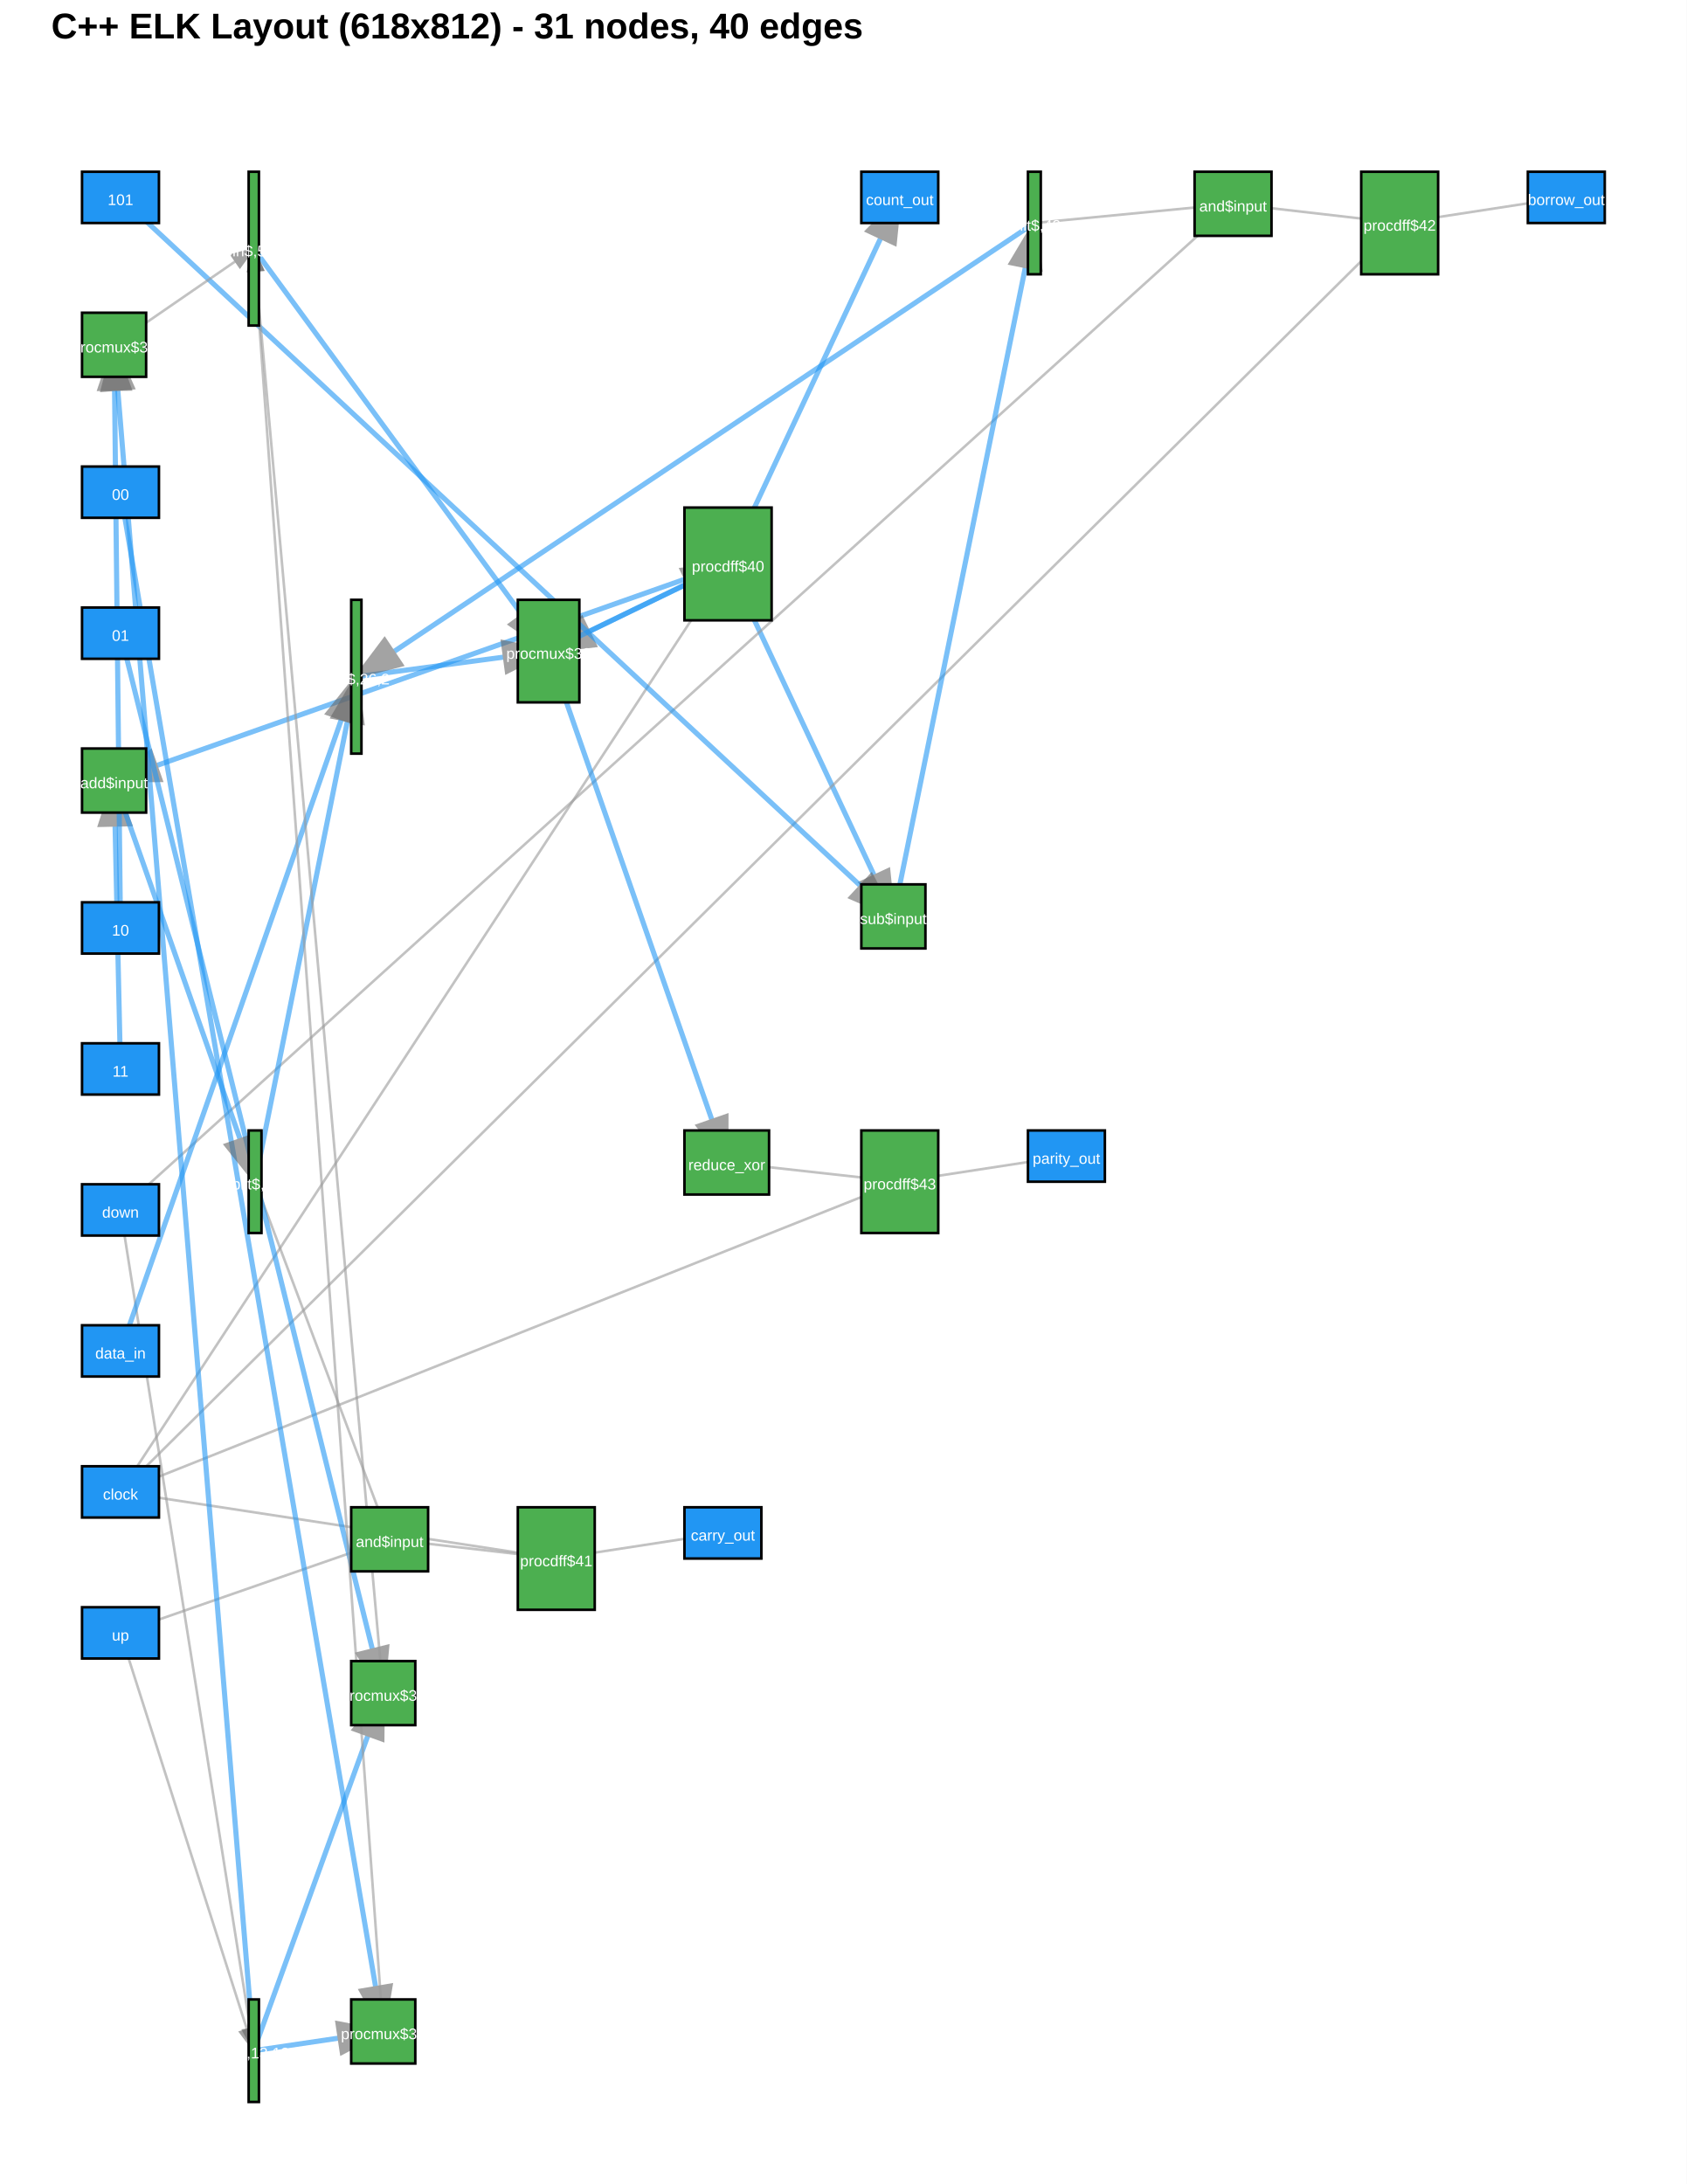
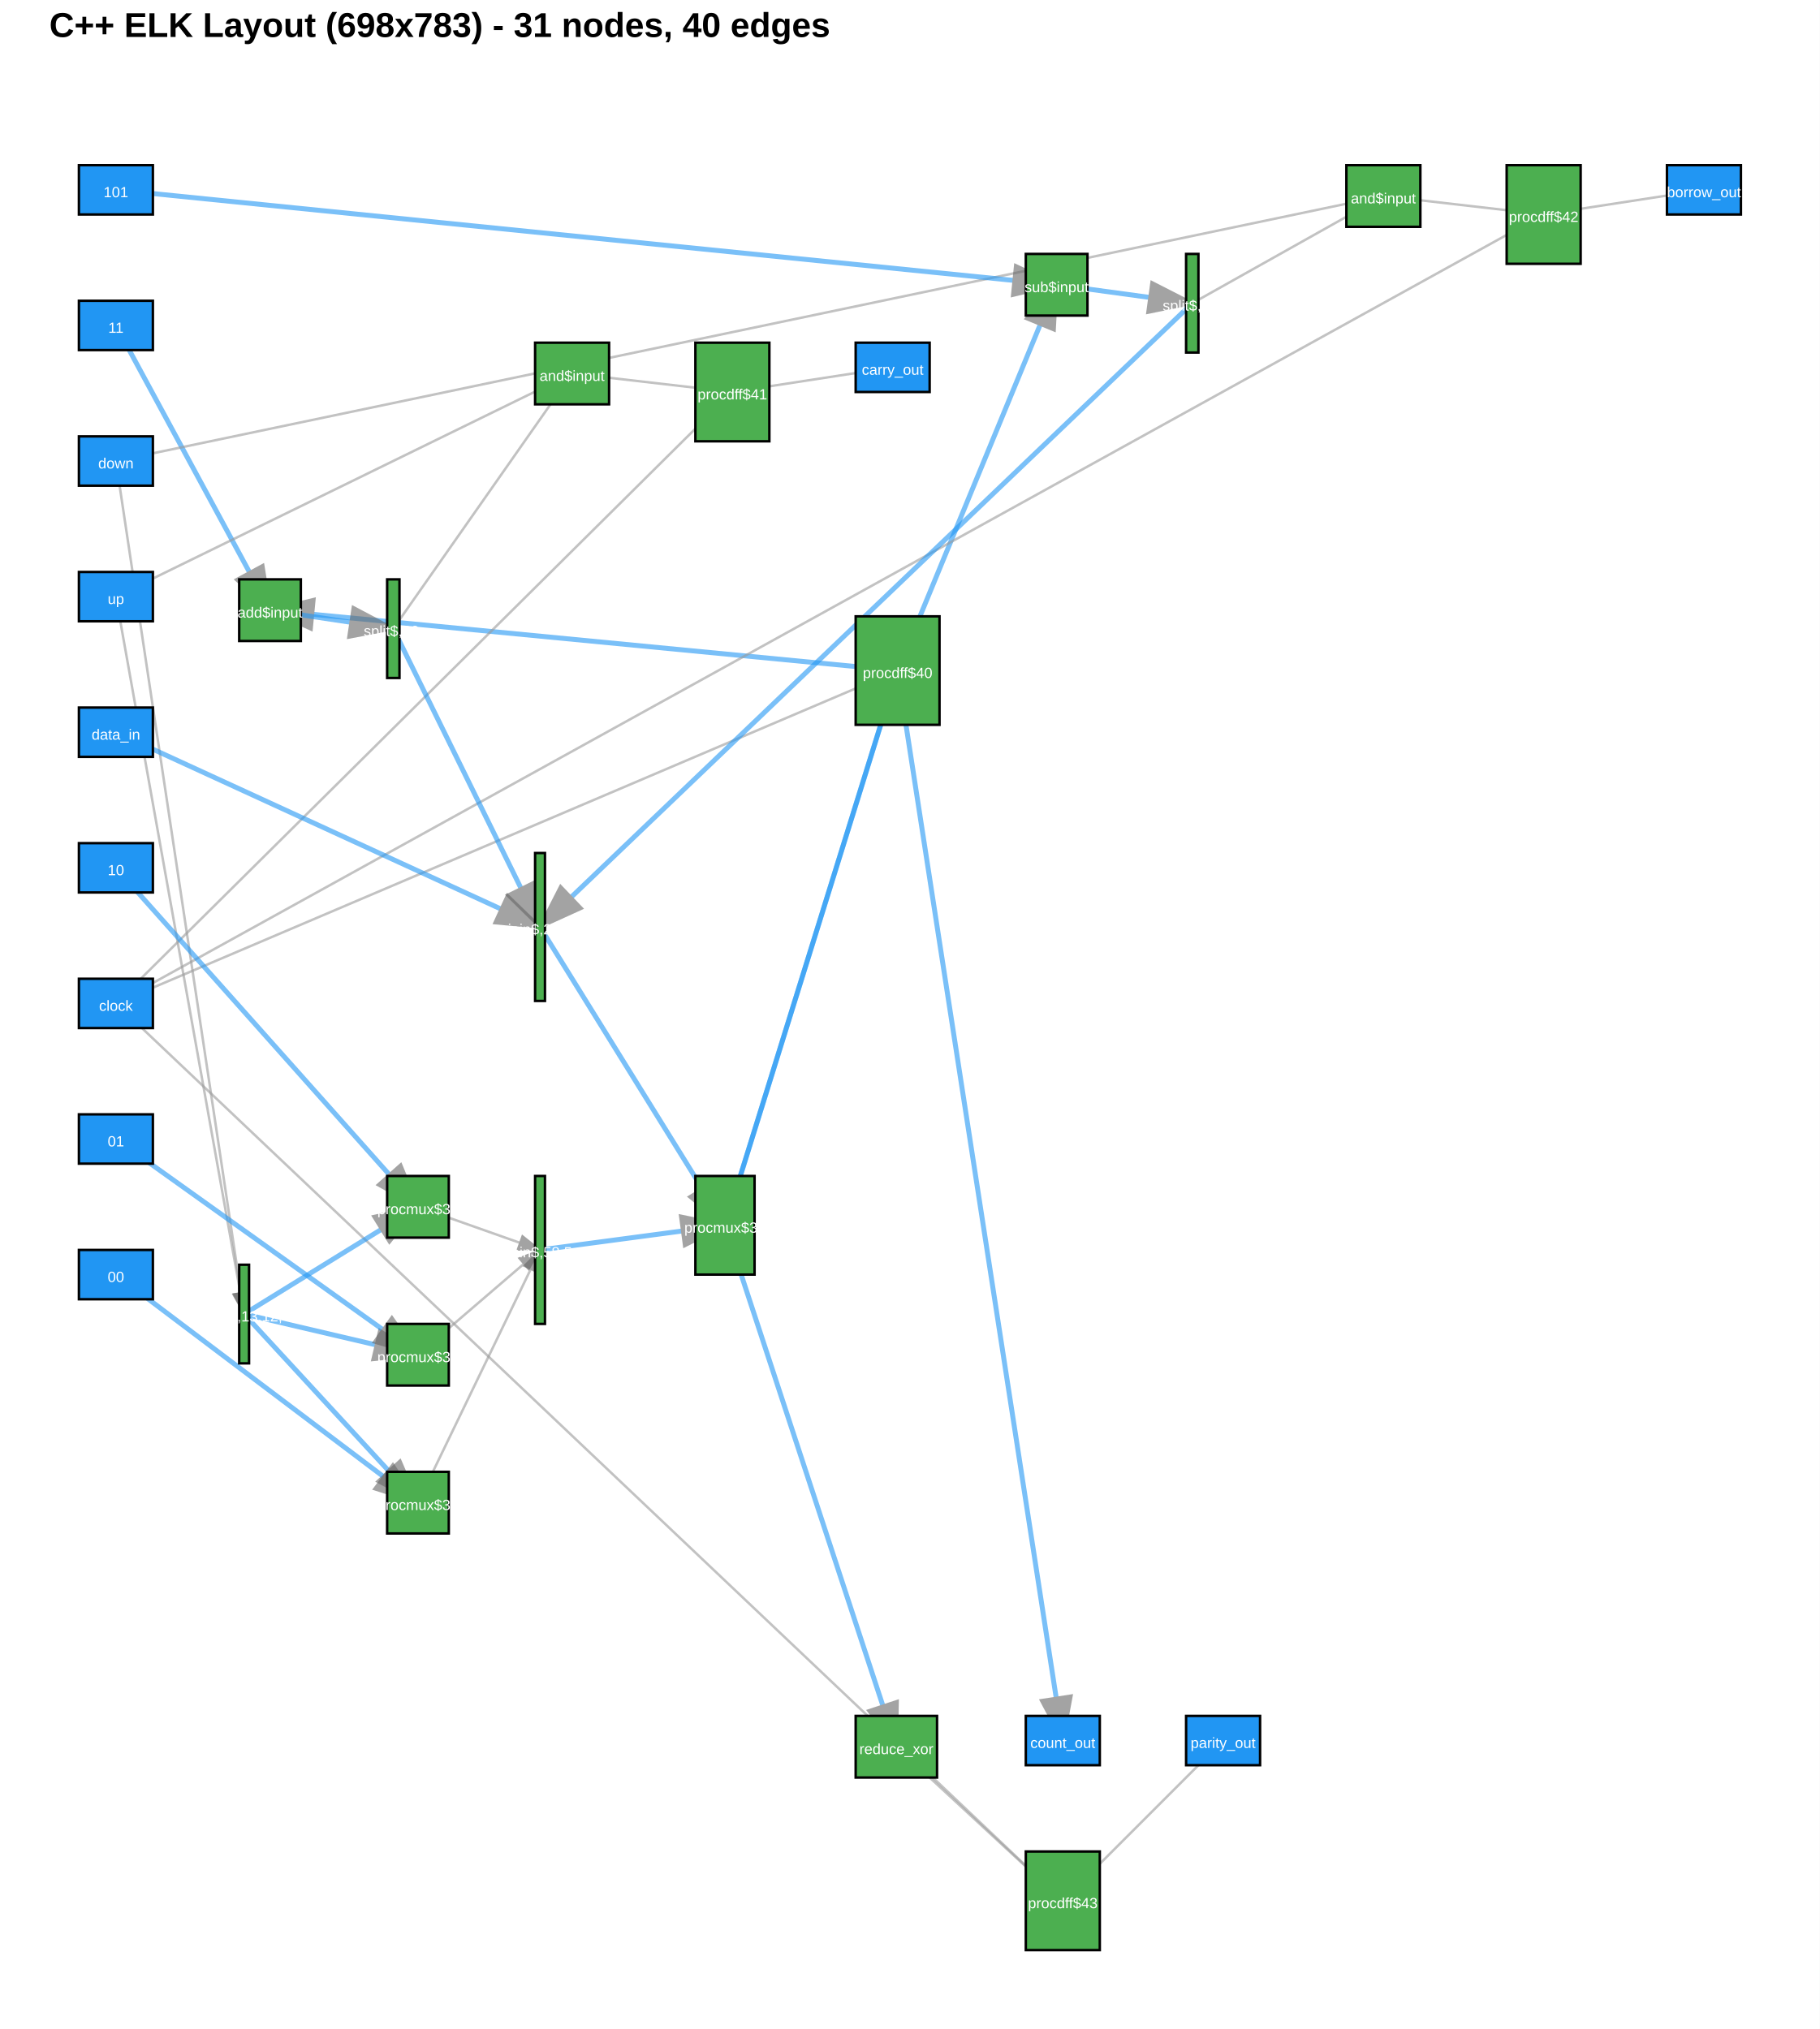
- <svg xmlns="http://www.w3.org/2000/svg" width="658" height="852">
+ <svg xmlns="http://www.w3.org/2000/svg" width="738" height="823">
  <defs>
    <marker id="arrowhead" markerWidth="10" markerHeight="7" refX="9" refY="3.5" orient="auto">
      <polygon points="0 0, 10 3.5, 0 7" fill="#666" />
    </marker>
  </defs>
  <rect width="100%" height="100%" fill="white" />
  <g transform="translate(20, 20)">
-     <text x="0" y="-5" font-family="Arial" font-size="14" font-weight="bold">C++ ELK Layout (618x812) - 31 nodes, 40 edges</text>
+     <text x="0" y="-5" font-family="Arial" font-size="14" font-weight="bold">C++ ELK Layout (698x783) - 31 nodes, 40 edges</text>
    <g id="edges">
-       <line x1="264" y1="200" x2="24.5" y2="284.5" stroke="#2196F3" stroke-width="2" marker-end="url(#arrowhead)" opacity="0.6" />
-       <line x1="264" y1="200" x2="194" y2="234" stroke="#2196F3" stroke-width="2" marker-end="url(#arrowhead)" opacity="0.6" />
-       <line x1="264" y1="200" x2="328.5" y2="337.5" stroke="#2196F3" stroke-width="2" marker-end="url(#arrowhead)" opacity="0.6" />
-       <line x1="264" y1="200" x2="331" y2="57" stroke="#2196F3" stroke-width="2" marker-end="url(#arrowhead)" opacity="0.6" />
-       <line x1="27" y1="397" x2="24.5" y2="284.5" stroke="#2196F3" stroke-width="2" marker-end="url(#arrowhead)" opacity="0.6" />
-       <line x1="27" y1="617" x2="132" y2="580.5" stroke="#999" stroke-width="1" marker-end="url(#arrowhead)" opacity="0.6" />
-       <line x1="27" y1="617" x2="79" y2="780" stroke="#999" stroke-width="1" marker-end="url(#arrowhead)" opacity="0.6" />
-       <line x1="79.5" y1="441" x2="132" y2="580.5" stroke="#999" stroke-width="1" marker-end="url(#arrowhead)" opacity="0.6" />
-       <line x1="27" y1="452" x2="461" y2="59.5" stroke="#999" stroke-width="1" marker-end="url(#arrowhead)" opacity="0.6" />
-       <line x1="27" y1="452" x2="79" y2="780" stroke="#999" stroke-width="1" marker-end="url(#arrowhead)" opacity="0.6" />
-       <line x1="383.5" y1="67" x2="461" y2="59.5" stroke="#999" stroke-width="1" marker-end="url(#arrowhead)" opacity="0.6" />
-       <line x1="27" y1="562" x2="264" y2="200" stroke="#999" stroke-width="1" marker-end="url(#arrowhead)" opacity="0.6" />
-       <line x1="27" y1="562" x2="197" y2="588" stroke="#999" stroke-width="1" marker-end="url(#arrowhead)" opacity="0.6" />
-       <line x1="27" y1="562" x2="526" y2="67" stroke="#999" stroke-width="1" marker-end="url(#arrowhead)" opacity="0.6" />
-       <line x1="27" y1="562" x2="331" y2="441" stroke="#999" stroke-width="1" marker-end="url(#arrowhead)" opacity="0.6" />
-       <line x1="194" y1="234" x2="264" y2="200" stroke="#2196F3" stroke-width="2" marker-end="url(#arrowhead)" opacity="0.6" />
-       <line x1="194" y1="234" x2="263.5" y2="433.5" stroke="#2196F3" stroke-width="2" marker-end="url(#arrowhead)" opacity="0.6" />
-       <line x1="132" y1="580.5" x2="197" y2="588" stroke="#999" stroke-width="1" marker-end="url(#arrowhead)" opacity="0.6" />
-       <line x1="461" y1="59.5" x2="526" y2="67" stroke="#999" stroke-width="1" marker-end="url(#arrowhead)" opacity="0.6" />
-       <line x1="263.5" y1="433.5" x2="331" y2="441" stroke="#999" stroke-width="1" marker-end="url(#arrowhead)" opacity="0.6" />
-       <line x1="119" y1="244" x2="194" y2="234" stroke="#2196F3" stroke-width="2" marker-end="url(#arrowhead)" opacity="0.6" />
-       <line x1="79" y1="77" x2="194" y2="234" stroke="#2196F3" stroke-width="2" marker-end="url(#arrowhead)" opacity="0.6" />
-       <line x1="79" y1="780" x2="24.5" y2="114.5" stroke="#2196F3" stroke-width="2" marker-end="url(#arrowhead)" opacity="0.6" />
-       <line x1="79" y1="780" x2="129.5" y2="640.5" stroke="#2196F3" stroke-width="2" marker-end="url(#arrowhead)" opacity="0.6" />
-       <line x1="79" y1="780" x2="129.5" y2="772.5" stroke="#2196F3" stroke-width="2" marker-end="url(#arrowhead)" opacity="0.6" />
-       <line x1="27" y1="342" x2="24.5" y2="114.5" stroke="#2196F3" stroke-width="2" marker-end="url(#arrowhead)" opacity="0.6" />
-       <line x1="27" y1="227" x2="129.5" y2="640.5" stroke="#2196F3" stroke-width="2" marker-end="url(#arrowhead)" opacity="0.6" />
-       <line x1="27" y1="172" x2="129.5" y2="772.5" stroke="#2196F3" stroke-width="2" marker-end="url(#arrowhead)" opacity="0.6" />
-       <line x1="27" y1="57" x2="328.5" y2="337.5" stroke="#2196F3" stroke-width="2" marker-end="url(#arrowhead)" opacity="0.6" />
-       <line x1="197" y1="588" x2="262" y2="578" stroke="#999" stroke-width="1" marker-end="url(#arrowhead)" opacity="0.6" />
-       <line x1="526" y1="67" x2="591" y2="57" stroke="#999" stroke-width="1" marker-end="url(#arrowhead)" opacity="0.6" />
-       <line x1="331" y1="441" x2="396" y2="431" stroke="#999" stroke-width="1" marker-end="url(#arrowhead)" opacity="0.6" />
-       <line x1="79.5" y1="441" x2="119" y2="244" stroke="#2196F3" stroke-width="2" marker-end="url(#arrowhead)" opacity="0.6" />
-       <line x1="383.5" y1="67" x2="119" y2="244" stroke="#2196F3" stroke-width="2" marker-end="url(#arrowhead)" opacity="0.6" />
-       <line x1="27" y1="507" x2="119" y2="244" stroke="#2196F3" stroke-width="2" marker-end="url(#arrowhead)" opacity="0.6" />
-       <line x1="24.5" y1="114.5" x2="79" y2="77" stroke="#999" stroke-width="1" marker-end="url(#arrowhead)" opacity="0.6" />
-       <line x1="129.5" y1="640.5" x2="79" y2="77" stroke="#999" stroke-width="1" marker-end="url(#arrowhead)" opacity="0.6" />
-       <line x1="129.5" y1="772.5" x2="79" y2="77" stroke="#999" stroke-width="1" marker-end="url(#arrowhead)" opacity="0.6" />
-       <line x1="24.5" y1="284.5" x2="79.5" y2="441" stroke="#2196F3" stroke-width="2" marker-end="url(#arrowhead)" opacity="0.6" />
-       <line x1="328.5" y1="337.5" x2="383.5" y2="67" stroke="#2196F3" stroke-width="2" marker-end="url(#arrowhead)" opacity="0.6" />
+       <line x1="344" y1="252" x2="89.5" y2="227.5" stroke="#2196F3" stroke-width="2" marker-end="url(#arrowhead)" opacity="0.6" />
+       <line x1="344" y1="252" x2="274" y2="477" stroke="#2196F3" stroke-width="2" marker-end="url(#arrowhead)" opacity="0.6" />
+       <line x1="344" y1="252" x2="408.5" y2="95.5" stroke="#2196F3" stroke-width="2" marker-end="url(#arrowhead)" opacity="0.6" />
+       <line x1="344" y1="252" x2="411" y2="686" stroke="#2196F3" stroke-width="2" marker-end="url(#arrowhead)" opacity="0.6" />
+       <line x1="27" y1="112" x2="89.5" y2="227.5" stroke="#2196F3" stroke-width="2" marker-end="url(#arrowhead)" opacity="0.6" />
+       <line x1="27" y1="222" x2="212" y2="131.5" stroke="#999" stroke-width="1" marker-end="url(#arrowhead)" opacity="0.6" />
+       <line x1="27" y1="222" x2="79" y2="513" stroke="#999" stroke-width="1" marker-end="url(#arrowhead)" opacity="0.6" />
+       <line x1="139.5" y1="235" x2="212" y2="131.5" stroke="#999" stroke-width="1" marker-end="url(#arrowhead)" opacity="0.6" />
+       <line x1="27" y1="167" x2="541" y2="59.5" stroke="#999" stroke-width="1" marker-end="url(#arrowhead)" opacity="0.6" />
+       <line x1="27" y1="167" x2="79" y2="513" stroke="#999" stroke-width="1" marker-end="url(#arrowhead)" opacity="0.6" />
+       <line x1="463.5" y1="103" x2="541" y2="59.5" stroke="#999" stroke-width="1" marker-end="url(#arrowhead)" opacity="0.6" />
+       <line x1="27" y1="387" x2="344" y2="252" stroke="#999" stroke-width="1" marker-end="url(#arrowhead)" opacity="0.6" />
+       <line x1="27" y1="387" x2="277" y2="139" stroke="#999" stroke-width="1" marker-end="url(#arrowhead)" opacity="0.6" />
+       <line x1="27" y1="387" x2="606" y2="67" stroke="#999" stroke-width="1" marker-end="url(#arrowhead)" opacity="0.6" />
+       <line x1="27" y1="387" x2="411" y2="751" stroke="#999" stroke-width="1" marker-end="url(#arrowhead)" opacity="0.6" />
+       <line x1="274" y1="477" x2="344" y2="252" stroke="#2196F3" stroke-width="2" marker-end="url(#arrowhead)" opacity="0.6" />
+       <line x1="274" y1="477" x2="343.5" y2="688.5" stroke="#2196F3" stroke-width="2" marker-end="url(#arrowhead)" opacity="0.6" />
+       <line x1="212" y1="131.5" x2="277" y2="139" stroke="#999" stroke-width="1" marker-end="url(#arrowhead)" opacity="0.6" />
+       <line x1="541" y1="59.5" x2="606" y2="67" stroke="#999" stroke-width="1" marker-end="url(#arrowhead)" opacity="0.6" />
+       <line x1="343.5" y1="688.5" x2="411" y2="751" stroke="#999" stroke-width="1" marker-end="url(#arrowhead)" opacity="0.6" />
+       <line x1="199" y1="356" x2="274" y2="477" stroke="#2196F3" stroke-width="2" marker-end="url(#arrowhead)" opacity="0.6" />
+       <line x1="199" y1="487" x2="274" y2="477" stroke="#2196F3" stroke-width="2" marker-end="url(#arrowhead)" opacity="0.6" />
+       <line x1="79" y1="513" x2="149.5" y2="469.5" stroke="#2196F3" stroke-width="2" marker-end="url(#arrowhead)" opacity="0.6" />
+       <line x1="79" y1="513" x2="149.5" y2="529.5" stroke="#2196F3" stroke-width="2" marker-end="url(#arrowhead)" opacity="0.6" />
+       <line x1="79" y1="513" x2="149.5" y2="589.5" stroke="#2196F3" stroke-width="2" marker-end="url(#arrowhead)" opacity="0.6" />
+       <line x1="27" y1="332" x2="149.5" y2="469.5" stroke="#2196F3" stroke-width="2" marker-end="url(#arrowhead)" opacity="0.6" />
+       <line x1="27" y1="442" x2="149.5" y2="529.5" stroke="#2196F3" stroke-width="2" marker-end="url(#arrowhead)" opacity="0.6" />
+       <line x1="27" y1="497" x2="149.5" y2="589.5" stroke="#2196F3" stroke-width="2" marker-end="url(#arrowhead)" opacity="0.6" />
+       <line x1="27" y1="57" x2="408.5" y2="95.5" stroke="#2196F3" stroke-width="2" marker-end="url(#arrowhead)" opacity="0.6" />
+       <line x1="277" y1="139" x2="342" y2="129" stroke="#999" stroke-width="1" marker-end="url(#arrowhead)" opacity="0.6" />
+       <line x1="606" y1="67" x2="671" y2="57" stroke="#999" stroke-width="1" marker-end="url(#arrowhead)" opacity="0.6" />
+       <line x1="411" y1="751" x2="476" y2="686" stroke="#999" stroke-width="1" marker-end="url(#arrowhead)" opacity="0.6" />
+       <line x1="139.5" y1="235" x2="199" y2="356" stroke="#2196F3" stroke-width="2" marker-end="url(#arrowhead)" opacity="0.6" />
+       <line x1="463.5" y1="103" x2="199" y2="356" stroke="#2196F3" stroke-width="2" marker-end="url(#arrowhead)" opacity="0.6" />
+       <line x1="27" y1="277" x2="199" y2="356" stroke="#2196F3" stroke-width="2" marker-end="url(#arrowhead)" opacity="0.6" />
+       <line x1="149.5" y1="469.5" x2="199" y2="487" stroke="#999" stroke-width="1" marker-end="url(#arrowhead)" opacity="0.6" />
+       <line x1="149.5" y1="529.5" x2="199" y2="487" stroke="#999" stroke-width="1" marker-end="url(#arrowhead)" opacity="0.6" />
+       <line x1="149.5" y1="589.5" x2="199" y2="487" stroke="#999" stroke-width="1" marker-end="url(#arrowhead)" opacity="0.6" />
+       <line x1="89.5" y1="227.5" x2="139.5" y2="235" stroke="#2196F3" stroke-width="2" marker-end="url(#arrowhead)" opacity="0.6" />
+       <line x1="408.5" y1="95.5" x2="463.5" y2="103" stroke="#2196F3" stroke-width="2" marker-end="url(#arrowhead)" opacity="0.6" />
    </g>
    <g id="nodes">
      <g>
-         <rect x="12" y="272" width="25" height="25" fill="#4CAF50" stroke="black" stroke-width="1" />
-         <text x="24.5" y="287.5" font-family="Arial" font-size="6" text-anchor="middle" fill="white">add$input</text>
+         <rect x="77" y="215" width="25" height="25" fill="#4CAF50" stroke="black" stroke-width="1" />
+         <text x="89.5" y="230.5" font-family="Arial" font-size="6" text-anchor="middle" fill="white">add$input</text>
      </g>
      <g>
-         <rect x="117" y="568" width="30" height="25" fill="#4CAF50" stroke="black" stroke-width="1" />
-         <text x="132" y="583.5" font-family="Arial" font-size="6" text-anchor="middle" fill="white">and$input</text>
+         <rect x="197" y="119" width="30" height="25" fill="#4CAF50" stroke="black" stroke-width="1" />
+         <text x="212" y="134.5" font-family="Arial" font-size="6" text-anchor="middle" fill="white">and$input</text>
      </g>
      <g>
-         <rect x="446" y="47" width="30" height="25" fill="#4CAF50" stroke="black" stroke-width="1" />
-         <text x="461" y="62.5" font-family="Arial" font-size="6" text-anchor="middle" fill="white">and$input</text>
+         <rect x="526" y="47" width="30" height="25" fill="#4CAF50" stroke="black" stroke-width="1" />
+         <text x="541" y="62.5" font-family="Arial" font-size="6" text-anchor="middle" fill="white">and$input</text>
      </g>
      <g>
-         <rect x="247" y="178" width="34" height="44" fill="#4CAF50" stroke="black" stroke-width="1" />
-         <text x="264" y="203" font-family="Arial" font-size="6" text-anchor="middle" fill="white">procdff$40</text>
+         <rect x="327" y="230" width="34" height="44" fill="#4CAF50" stroke="black" stroke-width="1" />
+         <text x="344" y="255" font-family="Arial" font-size="6" text-anchor="middle" fill="white">procdff$40</text>
      </g>
      <g>
-         <rect x="182" y="568" width="30" height="40" fill="#4CAF50" stroke="black" stroke-width="1" />
-         <text x="197" y="591" font-family="Arial" font-size="6" text-anchor="middle" fill="white">procdff$41</text>
+         <rect x="262" y="119" width="30" height="40" fill="#4CAF50" stroke="black" stroke-width="1" />
+         <text x="277" y="142" font-family="Arial" font-size="6" text-anchor="middle" fill="white">procdff$41</text>
      </g>
      <g>
-         <rect x="511" y="47" width="30" height="40" fill="#4CAF50" stroke="black" stroke-width="1" />
-         <text x="526" y="70" font-family="Arial" font-size="6" text-anchor="middle" fill="white">procdff$42</text>
+         <rect x="591" y="47" width="30" height="40" fill="#4CAF50" stroke="black" stroke-width="1" />
+         <text x="606" y="70" font-family="Arial" font-size="6" text-anchor="middle" fill="white">procdff$42</text>
      </g>
      <g>
-         <rect x="316" y="421" width="30" height="40" fill="#4CAF50" stroke="black" stroke-width="1" />
-         <text x="331" y="444" font-family="Arial" font-size="6" text-anchor="middle" fill="white">procdff$43</text>
+         <rect x="396" y="731" width="30" height="40" fill="#4CAF50" stroke="black" stroke-width="1" />
+         <text x="411" y="754" font-family="Arial" font-size="6" text-anchor="middle" fill="white">procdff$43</text>
      </g>
      <g>
-         <rect x="182" y="214" width="24" height="40" fill="#4CAF50" stroke="black" stroke-width="1" />
-         <text x="194" y="237" font-family="Arial" font-size="6" text-anchor="middle" fill="white">procmux$36</text>
+         <rect x="262" y="457" width="24" height="40" fill="#4CAF50" stroke="black" stroke-width="1" />
+         <text x="274" y="480" font-family="Arial" font-size="6" text-anchor="middle" fill="white">procmux$36</text>
      </g>
      <g>
-         <rect x="12" y="102" width="25" height="25" fill="#4CAF50" stroke="black" stroke-width="1" />
-         <text x="24.5" y="117.5" font-family="Arial" font-size="6" text-anchor="middle" fill="white">procmux$37</text>
+         <rect x="137" y="457" width="25" height="25" fill="#4CAF50" stroke="black" stroke-width="1" />
+         <text x="149.5" y="472.5" font-family="Arial" font-size="6" text-anchor="middle" fill="white">procmux$37</text>
      </g>
      <g>
-         <rect x="117" y="628" width="25" height="25" fill="#4CAF50" stroke="black" stroke-width="1" />
-         <text x="129.5" y="643.5" font-family="Arial" font-size="6" text-anchor="middle" fill="white">procmux$38</text>
+         <rect x="137" y="517" width="25" height="25" fill="#4CAF50" stroke="black" stroke-width="1" />
+         <text x="149.5" y="532.5" font-family="Arial" font-size="6" text-anchor="middle" fill="white">procmux$38</text>
      </g>
      <g>
-         <rect x="117" y="760" width="25" height="25" fill="#4CAF50" stroke="black" stroke-width="1" />
-         <text x="129.5" y="775.5" font-family="Arial" font-size="6" text-anchor="middle" fill="white">procmux$39</text>
+         <rect x="137" y="577" width="25" height="25" fill="#4CAF50" stroke="black" stroke-width="1" />
+         <text x="149.5" y="592.5" font-family="Arial" font-size="6" text-anchor="middle" fill="white">procmux$39</text>
      </g>
      <g>
-         <rect x="247" y="421" width="33" height="25" fill="#4CAF50" stroke="black" stroke-width="1" />
-         <text x="263.5" y="436.5" font-family="Arial" font-size="6" text-anchor="middle" fill="white">reduce_xor</text>
+         <rect x="327" y="676" width="33" height="25" fill="#4CAF50" stroke="black" stroke-width="1" />
+         <text x="343.5" y="691.5" font-family="Arial" font-size="6" text-anchor="middle" fill="white">reduce_xor</text>
      </g>
      <g>
-         <rect x="316" y="325" width="25" height="25" fill="#4CAF50" stroke="black" stroke-width="1" />
-         <text x="328.5" y="340.5" font-family="Arial" font-size="6" text-anchor="middle" fill="white">sub$input</text>
+         <rect x="396" y="83" width="25" height="25" fill="#4CAF50" stroke="black" stroke-width="1" />
+         <text x="408.5" y="98.5" font-family="Arial" font-size="6" text-anchor="middle" fill="white">sub$input</text>
      </g>
      <g>
-         <rect x="12" y="552" width="30" height="20" fill="#2196F3" stroke="black" stroke-width="1" />
-         <text x="27" y="565" font-family="Arial" font-size="6" text-anchor="middle" fill="white">clock</text>
+         <rect x="12" y="377" width="30" height="20" fill="#2196F3" stroke="black" stroke-width="1" />
+         <text x="27" y="390" font-family="Arial" font-size="6" text-anchor="middle" fill="white">clock</text>
      </g>
      <g>
-         <rect x="12" y="497" width="30" height="20" fill="#2196F3" stroke="black" stroke-width="1" />
-         <text x="27" y="510" font-family="Arial" font-size="6" text-anchor="middle" fill="white">data_in</text>
+         <rect x="12" y="267" width="30" height="20" fill="#2196F3" stroke="black" stroke-width="1" />
+         <text x="27" y="280" font-family="Arial" font-size="6" text-anchor="middle" fill="white">data_in</text>
      </g>
      <g>
-         <rect x="12" y="607" width="30" height="20" fill="#2196F3" stroke="black" stroke-width="1" />
-         <text x="27" y="620" font-family="Arial" font-size="6" text-anchor="middle" fill="white">up</text>
+         <rect x="12" y="212" width="30" height="20" fill="#2196F3" stroke="black" stroke-width="1" />
+         <text x="27" y="225" font-family="Arial" font-size="6" text-anchor="middle" fill="white">up</text>
      </g>
      <g>
-         <rect x="12" y="442" width="30" height="20" fill="#2196F3" stroke="black" stroke-width="1" />
-         <text x="27" y="455" font-family="Arial" font-size="6" text-anchor="middle" fill="white">down</text>
+         <rect x="12" y="157" width="30" height="20" fill="#2196F3" stroke="black" stroke-width="1" />
+         <text x="27" y="170" font-family="Arial" font-size="6" text-anchor="middle" fill="white">down</text>
      </g>
      <g>
-         <rect x="247" y="568" width="30" height="20" fill="#2196F3" stroke="black" stroke-width="1" />
-         <text x="262" y="581" font-family="Arial" font-size="6" text-anchor="middle" fill="white">carry_out</text>
+         <rect x="327" y="119" width="30" height="20" fill="#2196F3" stroke="black" stroke-width="1" />
+         <text x="342" y="132" font-family="Arial" font-size="6" text-anchor="middle" fill="white">carry_out</text>
      </g>
      <g>
-         <rect x="576" y="47" width="30" height="20" fill="#2196F3" stroke="black" stroke-width="1" />
-         <text x="591" y="60" font-family="Arial" font-size="6" text-anchor="middle" fill="white">borrow_out</text>
+         <rect x="656" y="47" width="30" height="20" fill="#2196F3" stroke="black" stroke-width="1" />
+         <text x="671" y="60" font-family="Arial" font-size="6" text-anchor="middle" fill="white">borrow_out</text>
      </g>
      <g>
-         <rect x="316" y="47" width="30" height="20" fill="#2196F3" stroke="black" stroke-width="1" />
-         <text x="331" y="60" font-family="Arial" font-size="6" text-anchor="middle" fill="white">count_out</text>
+         <rect x="396" y="676" width="30" height="20" fill="#2196F3" stroke="black" stroke-width="1" />
+         <text x="411" y="689" font-family="Arial" font-size="6" text-anchor="middle" fill="white">count_out</text>
      </g>
      <g>
-         <rect x="381" y="421" width="30" height="20" fill="#2196F3" stroke="black" stroke-width="1" />
-         <text x="396" y="434" font-family="Arial" font-size="6" text-anchor="middle" fill="white">parity_out</text>
+         <rect x="461" y="676" width="30" height="20" fill="#2196F3" stroke="black" stroke-width="1" />
+         <text x="476" y="689" font-family="Arial" font-size="6" text-anchor="middle" fill="white">parity_out</text>
      </g>
      <g>
-         <rect x="12" y="387" width="30" height="20" fill="#2196F3" stroke="black" stroke-width="1" />
-         <text x="27" y="400" font-family="Arial" font-size="6" text-anchor="middle" fill="white">11</text>
+         <rect x="12" y="102" width="30" height="20" fill="#2196F3" stroke="black" stroke-width="1" />
+         <text x="27" y="115" font-family="Arial" font-size="6" text-anchor="middle" fill="white">11</text>
      </g>
      <g>
-         <rect x="12" y="332" width="30" height="20" fill="#2196F3" stroke="black" stroke-width="1" />
-         <text x="27" y="345" font-family="Arial" font-size="6" text-anchor="middle" fill="white">10</text>
+         <rect x="12" y="322" width="30" height="20" fill="#2196F3" stroke="black" stroke-width="1" />
+         <text x="27" y="335" font-family="Arial" font-size="6" text-anchor="middle" fill="white">10</text>
      </g>
      <g>
-         <rect x="12" y="217" width="30" height="20" fill="#2196F3" stroke="black" stroke-width="1" />
-         <text x="27" y="230" font-family="Arial" font-size="6" text-anchor="middle" fill="white">01</text>
+         <rect x="12" y="432" width="30" height="20" fill="#2196F3" stroke="black" stroke-width="1" />
+         <text x="27" y="445" font-family="Arial" font-size="6" text-anchor="middle" fill="white">01</text>
      </g>
      <g>
-         <rect x="12" y="162" width="30" height="20" fill="#2196F3" stroke="black" stroke-width="1" />
-         <text x="27" y="175" font-family="Arial" font-size="6" text-anchor="middle" fill="white">00</text>
+         <rect x="12" y="487" width="30" height="20" fill="#2196F3" stroke="black" stroke-width="1" />
+         <text x="27" y="500" font-family="Arial" font-size="6" text-anchor="middle" fill="white">00</text>
      </g>
      <g>
        <rect x="12" y="47" width="30" height="20" fill="#2196F3" stroke="black" stroke-width="1" />
        <text x="27" y="60" font-family="Arial" font-size="6" text-anchor="middle" fill="white">101</text>
      </g>
      <g>
-         <rect x="117" y="214" width="4" height="60" fill="#4CAF50" stroke="black" stroke-width="1" />
-         <text x="119" y="247" font-family="Arial" font-size="6" text-anchor="middle" fill="white">join$,26,2</text>
+         <rect x="197" y="326" width="4" height="60" fill="#4CAF50" stroke="black" stroke-width="1" />
+         <text x="199" y="359" font-family="Arial" font-size="6" text-anchor="middle" fill="white">join$,26,2</text>
      </g>
      <g>
-         <rect x="77" y="47" width="4" height="60" fill="#4CAF50" stroke="black" stroke-width="1" />
-         <text x="79" y="80" font-family="Arial" font-size="6" text-anchor="middle" fill="white">join$,58,5</text>
+         <rect x="197" y="457" width="4" height="60" fill="#4CAF50" stroke="black" stroke-width="1" />
+         <text x="199" y="490" font-family="Arial" font-size="6" text-anchor="middle" fill="white">join$,58,5</text>
      </g>
      <g>
-         <rect x="77" y="760" width="4" height="40" fill="#4CAF50" stroke="black" stroke-width="1" />
-         <text x="79" y="783" font-family="Arial" font-size="6" text-anchor="middle" fill="white">join$,13,12,</text>
+         <rect x="77" y="493" width="4" height="40" fill="#4CAF50" stroke="black" stroke-width="1" />
+         <text x="79" y="516" font-family="Arial" font-size="6" text-anchor="middle" fill="white">join$,13,12,</text>
      </g>
      <g>
-         <rect x="77" y="421" width="5" height="40" fill="#4CAF50" stroke="black" stroke-width="1" />
-         <text x="79.5" y="444" font-family="Arial" font-size="6" text-anchor="middle" fill="white">split$,26,</text>
+         <rect x="137" y="215" width="5" height="40" fill="#4CAF50" stroke="black" stroke-width="1" />
+         <text x="139.5" y="238" font-family="Arial" font-size="6" text-anchor="middle" fill="white">split$,26,</text>
      </g>
      <g>
-         <rect x="381" y="47" width="5" height="40" fill="#4CAF50" stroke="black" stroke-width="1" />
-         <text x="383.5" y="70" font-family="Arial" font-size="6" text-anchor="middle" fill="white">split$,49,</text>
+         <rect x="461" y="83" width="5" height="40" fill="#4CAF50" stroke="black" stroke-width="1" />
+         <text x="463.5" y="106" font-family="Arial" font-size="6" text-anchor="middle" fill="white">split$,49,</text>
      </g>
    </g>
  </g>
</svg>
